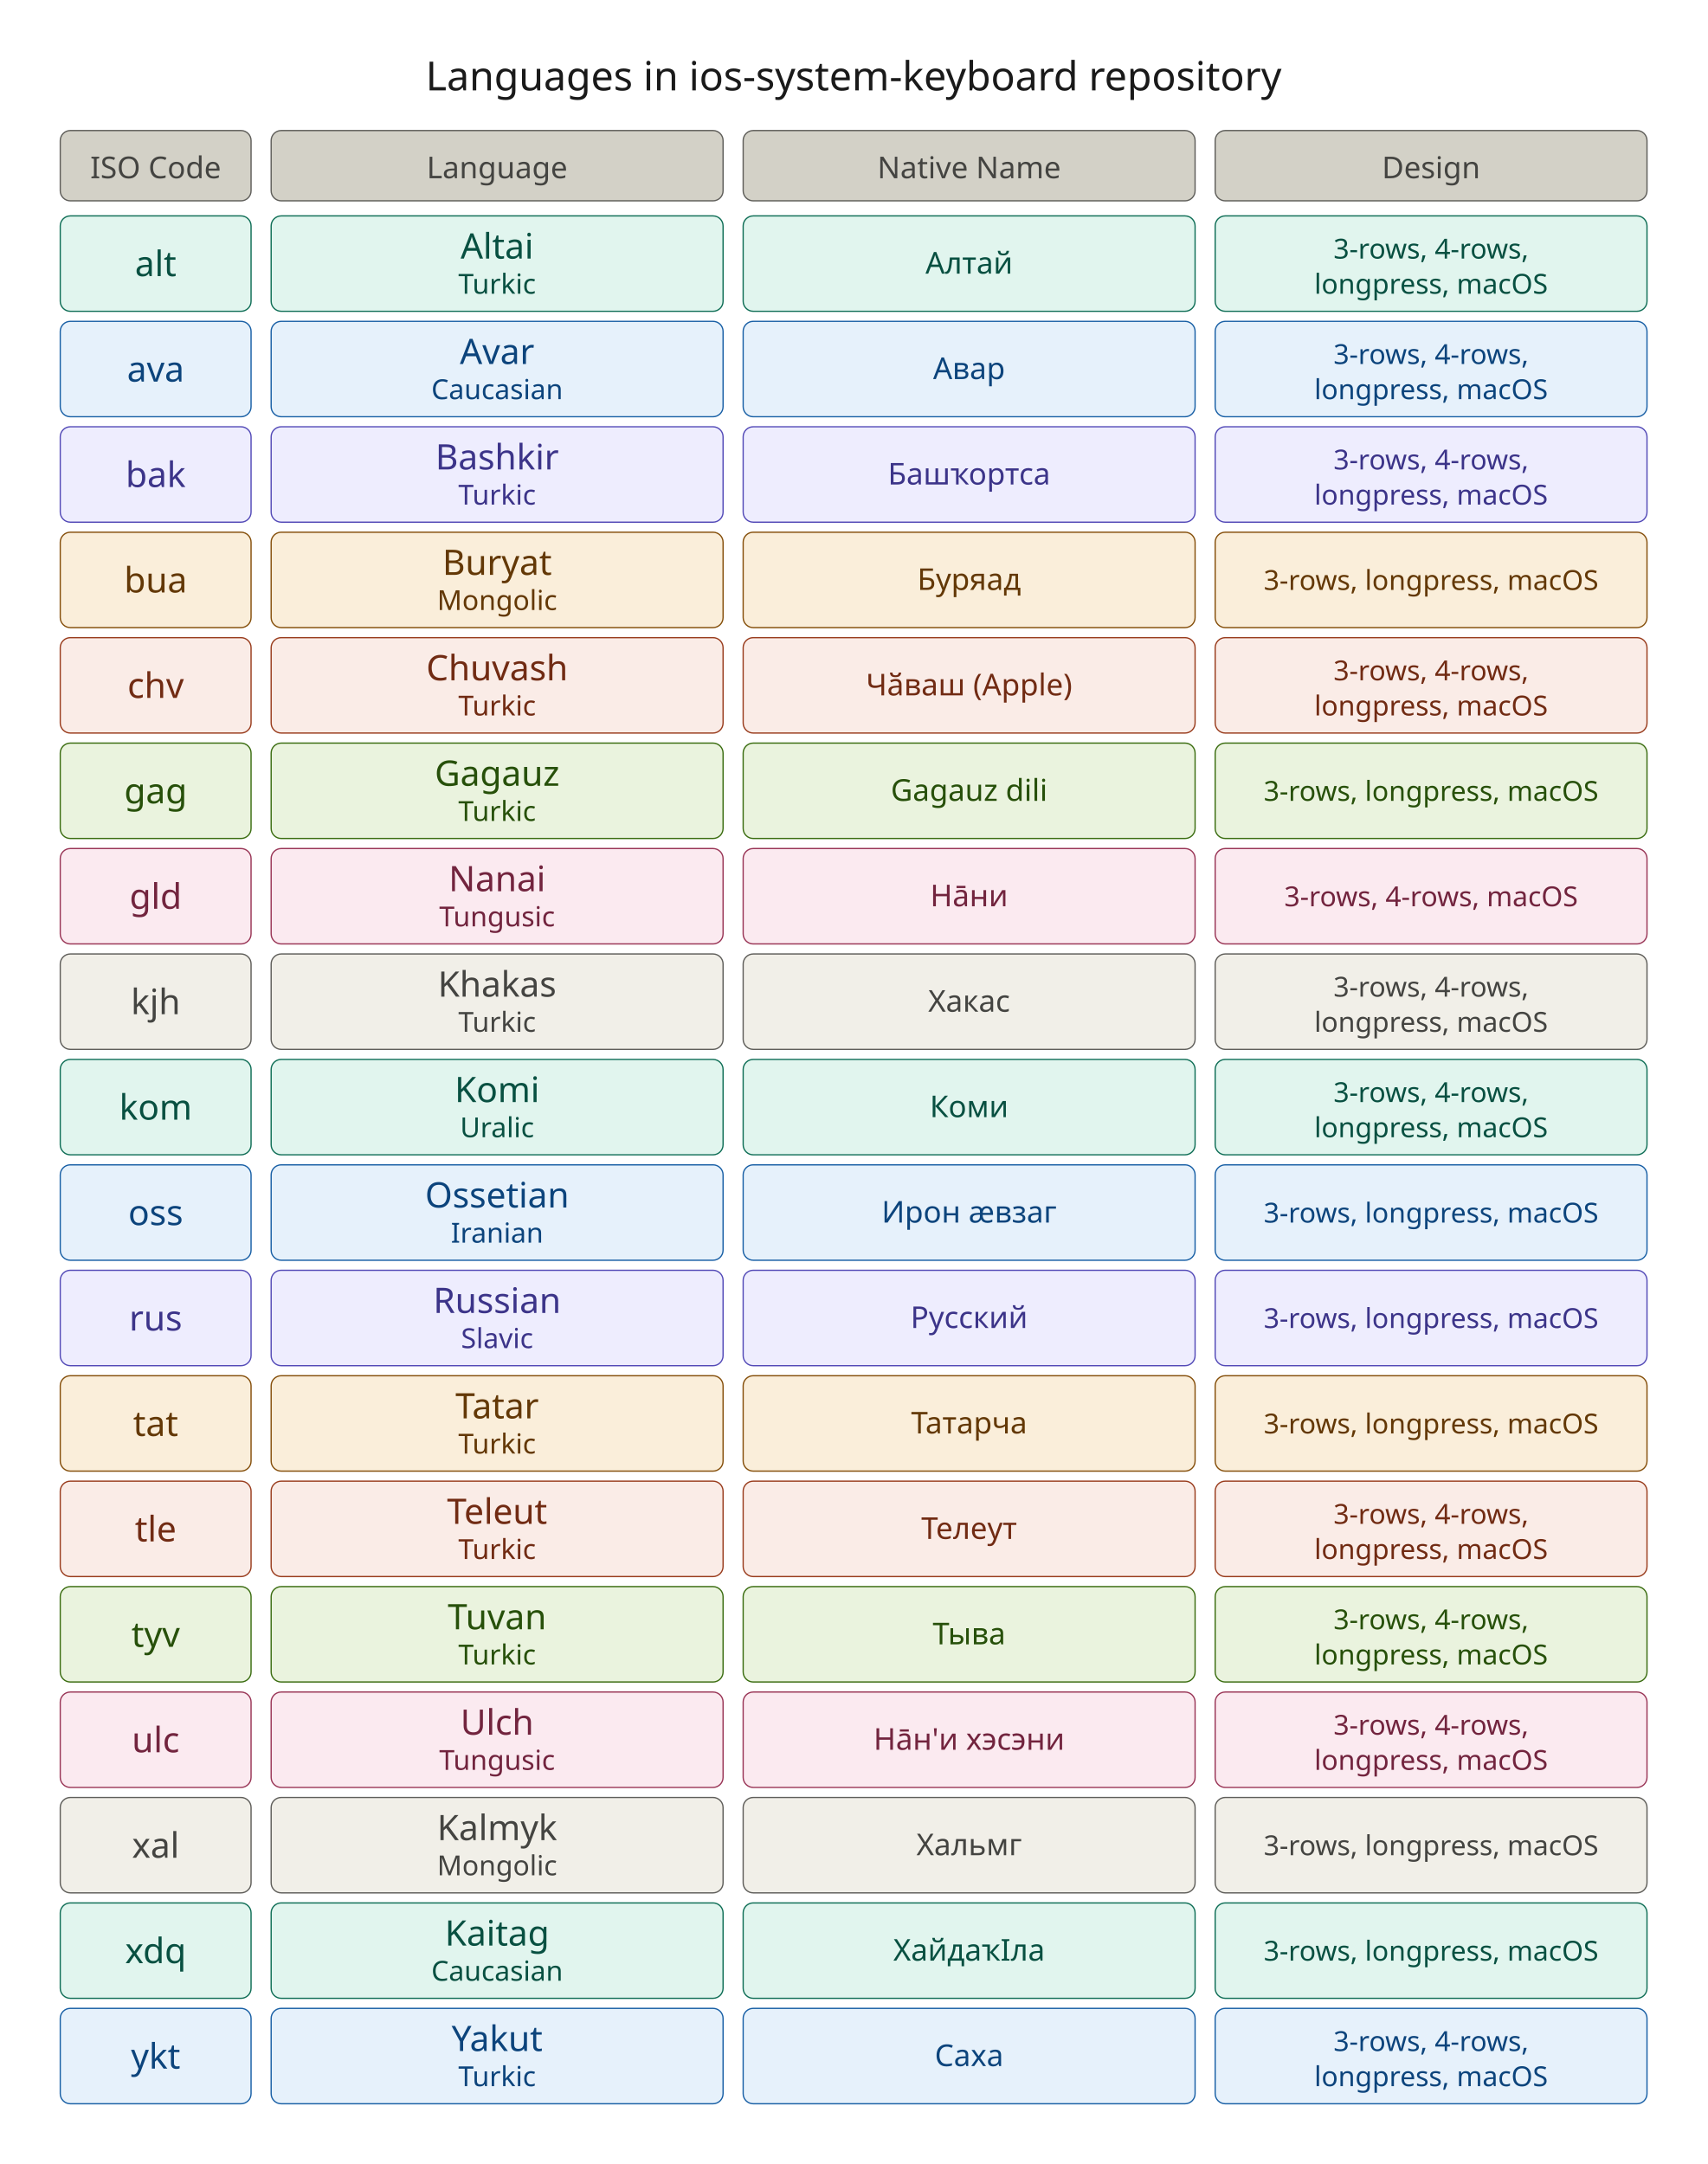
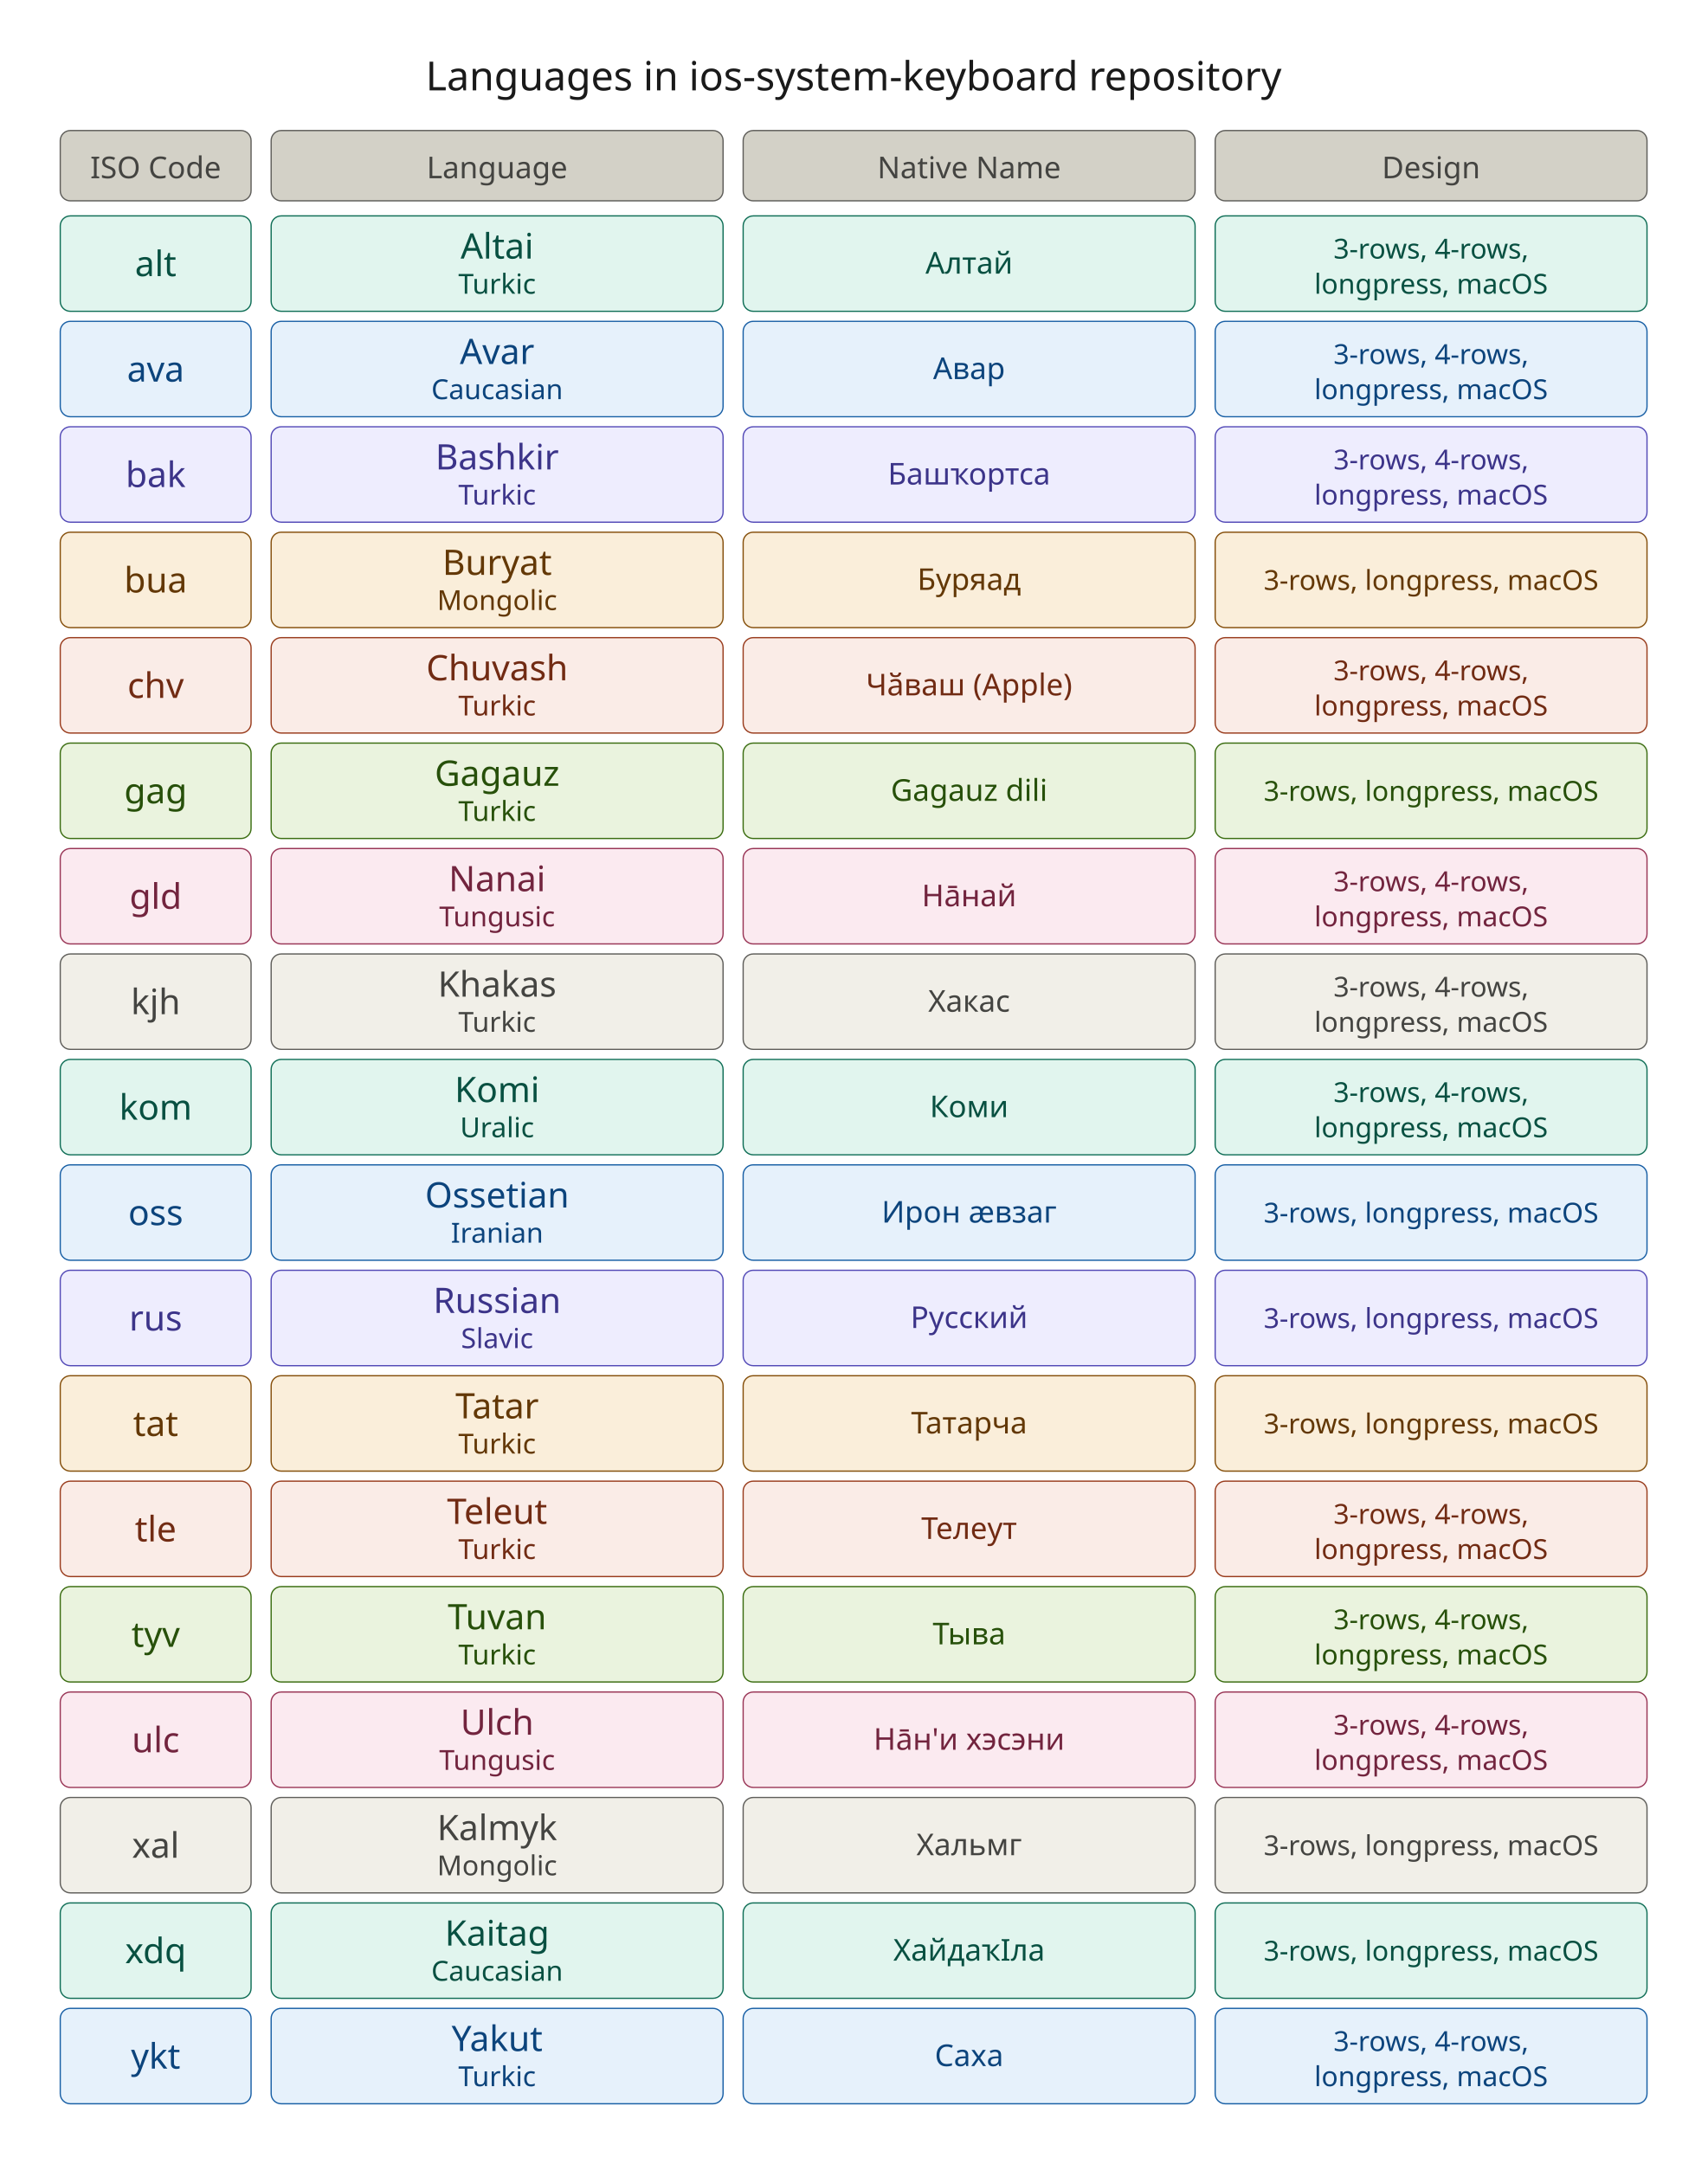
<svg xmlns="http://www.w3.org/2000/svg" width="100%" viewBox="0 0 680 862" font-family="sans-serif">
  <text font-size="16" font-weight="500" fill="#1a1a1a" x="340" y="36" text-anchor="middle">Languages in ios-system-keyboard repository</text>
  <rect x="24" y="52" width="76" height="28" rx="4" fill="#D3D1C7" stroke="#5F5E5A" stroke-width="0.5" />
  <text font-size="12" fill="#444441" x="62" y="71" text-anchor="middle">ISO Code</text>
  <rect x="108" y="52" width="180" height="28" rx="4" fill="#D3D1C7" stroke="#5F5E5A" stroke-width="0.5" />
  <text font-size="12" fill="#444441" x="198" y="71" text-anchor="middle">Language</text>
  <rect x="296" y="52" width="180" height="28" rx="4" fill="#D3D1C7" stroke="#5F5E5A" stroke-width="0.5" />
  <text font-size="12" fill="#444441" x="386" y="71" text-anchor="middle">Native Name</text>
  <rect x="484" y="52" width="172" height="28" rx="4" fill="#D3D1C7" stroke="#5F5E5A" stroke-width="0.5" />
  <text font-size="12" fill="#444441" x="570" y="71" text-anchor="middle">Design</text>
  <rect x="24" y="86" width="76" height="38" rx="4" fill="#E1F5EE" stroke="#0F6E56" stroke-width="0.5" />
  <text font-size="14" font-weight="500" fill="#085041" x="62" y="110" text-anchor="middle">alt</text>
  <rect x="108" y="86" width="180" height="38" rx="4" fill="#E1F5EE" stroke="#0F6E56" stroke-width="0.5" />
  <text font-size="14" font-weight="500" fill="#085041" x="198" y="103" text-anchor="middle">Altai</text>
  <text font-size="11" fill="#085041" x="198" y="117" text-anchor="middle">Turkic</text>
  <rect x="296" y="86" width="180" height="38" rx="4" fill="#E1F5EE" stroke="#0F6E56" stroke-width="0.5" />
  <text font-size="12" fill="#085041" x="386" y="109" text-anchor="middle">Алтай</text>
  <rect x="484" y="86" width="172" height="38" rx="4" fill="#E1F5EE" stroke="#0F6E56" stroke-width="0.5" />
  <text font-size="11" fill="#085041" x="570" y="103" text-anchor="middle">3-rows, 4-rows,</text>
  <text font-size="11" fill="#085041" x="570" y="117" text-anchor="middle">longpress, macOS</text>
  <rect x="24" y="128" width="76" height="38" rx="4" fill="#E6F1FB" stroke="#185FA5" stroke-width="0.5" />
  <text font-size="14" font-weight="500" fill="#0C447C" x="62" y="152" text-anchor="middle">ava</text>
  <rect x="108" y="128" width="180" height="38" rx="4" fill="#E6F1FB" stroke="#185FA5" stroke-width="0.5" />
  <text font-size="14" font-weight="500" fill="#0C447C" x="198" y="145" text-anchor="middle">Avar</text>
  <text font-size="11" fill="#0C447C" x="198" y="159" text-anchor="middle">Caucasian</text>
  <rect x="296" y="128" width="180" height="38" rx="4" fill="#E6F1FB" stroke="#185FA5" stroke-width="0.5" />
  <text font-size="12" fill="#0C447C" x="386" y="151" text-anchor="middle">Авар</text>
  <rect x="484" y="128" width="172" height="38" rx="4" fill="#E6F1FB" stroke="#185FA5" stroke-width="0.5" />
  <text font-size="11" fill="#0C447C" x="570" y="145" text-anchor="middle">3-rows, 4-rows,</text>
  <text font-size="11" fill="#0C447C" x="570" y="159" text-anchor="middle">longpress, macOS</text>
  <rect x="24" y="170" width="76" height="38" rx="4" fill="#EEEDFE" stroke="#534AB7" stroke-width="0.5" />
  <text font-size="14" font-weight="500" fill="#3C3489" x="62" y="194" text-anchor="middle">bak</text>
  <rect x="108" y="170" width="180" height="38" rx="4" fill="#EEEDFE" stroke="#534AB7" stroke-width="0.5" />
  <text font-size="14" font-weight="500" fill="#3C3489" x="198" y="187" text-anchor="middle">Bashkir</text>
  <text font-size="11" fill="#3C3489" x="198" y="201" text-anchor="middle">Turkic</text>
  <rect x="296" y="170" width="180" height="38" rx="4" fill="#EEEDFE" stroke="#534AB7" stroke-width="0.5" />
  <text font-size="12" fill="#3C3489" x="386" y="193" text-anchor="middle">Башҡортса</text>
  <rect x="484" y="170" width="172" height="38" rx="4" fill="#EEEDFE" stroke="#534AB7" stroke-width="0.5" />
  <text font-size="11" fill="#3C3489" x="570" y="187" text-anchor="middle">3-rows, 4-rows,</text>
  <text font-size="11" fill="#3C3489" x="570" y="201" text-anchor="middle">longpress, macOS</text>
  <rect x="24" y="212" width="76" height="38" rx="4" fill="#FAEEDA" stroke="#854F0B" stroke-width="0.5" />
  <text font-size="14" font-weight="500" fill="#633806" x="62" y="236" text-anchor="middle">bua</text>
  <rect x="108" y="212" width="180" height="38" rx="4" fill="#FAEEDA" stroke="#854F0B" stroke-width="0.5" />
  <text font-size="14" font-weight="500" fill="#633806" x="198" y="229" text-anchor="middle">Buryat</text>
  <text font-size="11" fill="#633806" x="198" y="243" text-anchor="middle">Mongolic</text>
  <rect x="296" y="212" width="180" height="38" rx="4" fill="#FAEEDA" stroke="#854F0B" stroke-width="0.5" />
  <text font-size="12" fill="#633806" x="386" y="235" text-anchor="middle">Буряад</text>
  <rect x="484" y="212" width="172" height="38" rx="4" fill="#FAEEDA" stroke="#854F0B" stroke-width="0.5" />
  <text font-size="11" fill="#633806" x="570" y="235" text-anchor="middle">3-rows, longpress, macOS</text>
  <rect x="24" y="254" width="76" height="38" rx="4" fill="#FAECE7" stroke="#993C1D" stroke-width="0.5" />
  <text font-size="14" font-weight="500" fill="#712B13" x="62" y="278" text-anchor="middle">chv</text>
  <rect x="108" y="254" width="180" height="38" rx="4" fill="#FAECE7" stroke="#993C1D" stroke-width="0.5" />
  <text font-size="14" font-weight="500" fill="#712B13" x="198" y="271" text-anchor="middle">Chuvash</text>
  <text font-size="11" fill="#712B13" x="198" y="285" text-anchor="middle">Turkic</text>
  <rect x="296" y="254" width="180" height="38" rx="4" fill="#FAECE7" stroke="#993C1D" stroke-width="0.5" />
  <text font-size="12" fill="#712B13" x="386" y="277" text-anchor="middle">Чӑваш (Apple)</text>
  <rect x="484" y="254" width="172" height="38" rx="4" fill="#FAECE7" stroke="#993C1D" stroke-width="0.5" />
  <text font-size="11" fill="#712B13" x="570" y="271" text-anchor="middle">3-rows, 4-rows,</text>
  <text font-size="11" fill="#712B13" x="570" y="285" text-anchor="middle">longpress, macOS</text>
  <rect x="24" y="296" width="76" height="38" rx="4" fill="#EAF3DE" stroke="#3B6D11" stroke-width="0.5" />
  <text font-size="14" font-weight="500" fill="#27500A" x="62" y="320" text-anchor="middle">gag</text>
  <rect x="108" y="296" width="180" height="38" rx="4" fill="#EAF3DE" stroke="#3B6D11" stroke-width="0.5" />
  <text font-size="14" font-weight="500" fill="#27500A" x="198" y="313" text-anchor="middle">Gagauz</text>
  <text font-size="11" fill="#27500A" x="198" y="327" text-anchor="middle">Turkic</text>
  <rect x="296" y="296" width="180" height="38" rx="4" fill="#EAF3DE" stroke="#3B6D11" stroke-width="0.5" />
  <text font-size="12" fill="#27500A" x="386" y="319" text-anchor="middle">Gagauz dili</text>
  <rect x="484" y="296" width="172" height="38" rx="4" fill="#EAF3DE" stroke="#3B6D11" stroke-width="0.5" />
  <text font-size="11" fill="#27500A" x="570" y="319" text-anchor="middle">3-rows, longpress, macOS</text>
  <rect x="24" y="338" width="76" height="38" rx="4" fill="#FBEAF0" stroke="#993556" stroke-width="0.5" />
  <text font-size="14" font-weight="500" fill="#72243E" x="62" y="362" text-anchor="middle">gld</text>
  <rect x="108" y="338" width="180" height="38" rx="4" fill="#FBEAF0" stroke="#993556" stroke-width="0.5" />
  <text font-size="14" font-weight="500" fill="#72243E" x="198" y="355" text-anchor="middle">Nanai</text>
  <text font-size="11" fill="#72243E" x="198" y="369" text-anchor="middle">Tungusic</text>
  <rect x="296" y="338" width="180" height="38" rx="4" fill="#FBEAF0" stroke="#993556" stroke-width="0.5" />
-   <text font-size="12" fill="#72243E" x="386" y="361" text-anchor="middle">На̄ни</text>
+   <text font-size="12" fill="#72243E" x="386" y="361" text-anchor="middle">На̄най</text>
  <rect x="484" y="338" width="172" height="38" rx="4" fill="#FBEAF0" stroke="#993556" stroke-width="0.5" />
-   <text font-size="11" fill="#72243E" x="570" y="361" text-anchor="middle">3-rows, 4-rows, macOS</text>
+   <text font-size="11" fill="#72243E" x="570" y="355" text-anchor="middle">3-rows, 4-rows,</text>
+   <text font-size="11" fill="#72243E" x="570" y="369" text-anchor="middle">longpress, macOS</text>
  <rect x="24" y="380" width="76" height="38" rx="4" fill="#F1EFE8" stroke="#5F5E5A" stroke-width="0.5" />
  <text font-size="14" font-weight="500" fill="#444441" x="62" y="404" text-anchor="middle">kjh</text>
  <rect x="108" y="380" width="180" height="38" rx="4" fill="#F1EFE8" stroke="#5F5E5A" stroke-width="0.5" />
  <text font-size="14" font-weight="500" fill="#444441" x="198" y="397" text-anchor="middle">Khakas</text>
  <text font-size="11" fill="#444441" x="198" y="411" text-anchor="middle">Turkic</text>
  <rect x="296" y="380" width="180" height="38" rx="4" fill="#F1EFE8" stroke="#5F5E5A" stroke-width="0.5" />
  <text font-size="12" fill="#444441" x="386" y="403" text-anchor="middle">Хакас</text>
  <rect x="484" y="380" width="172" height="38" rx="4" fill="#F1EFE8" stroke="#5F5E5A" stroke-width="0.5" />
  <text font-size="11" fill="#444441" x="570" y="397" text-anchor="middle">3-rows, 4-rows,</text>
  <text font-size="11" fill="#444441" x="570" y="411" text-anchor="middle">longpress, macOS</text>
  <rect x="24" y="422" width="76" height="38" rx="4" fill="#E1F5EE" stroke="#0F6E56" stroke-width="0.5" />
  <text font-size="14" font-weight="500" fill="#085041" x="62" y="446" text-anchor="middle">kom</text>
  <rect x="108" y="422" width="180" height="38" rx="4" fill="#E1F5EE" stroke="#0F6E56" stroke-width="0.5" />
  <text font-size="14" font-weight="500" fill="#085041" x="198" y="439" text-anchor="middle">Komi</text>
  <text font-size="11" fill="#085041" x="198" y="453" text-anchor="middle">Uralic</text>
  <rect x="296" y="422" width="180" height="38" rx="4" fill="#E1F5EE" stroke="#0F6E56" stroke-width="0.5" />
  <text font-size="12" fill="#085041" x="386" y="445" text-anchor="middle">Коми</text>
  <rect x="484" y="422" width="172" height="38" rx="4" fill="#E1F5EE" stroke="#0F6E56" stroke-width="0.5" />
  <text font-size="11" fill="#085041" x="570" y="439" text-anchor="middle">3-rows, 4-rows,</text>
  <text font-size="11" fill="#085041" x="570" y="453" text-anchor="middle">longpress, macOS</text>
  <rect x="24" y="464" width="76" height="38" rx="4" fill="#E6F1FB" stroke="#185FA5" stroke-width="0.5" />
  <text font-size="14" font-weight="500" fill="#0C447C" x="62" y="488" text-anchor="middle">oss</text>
  <rect x="108" y="464" width="180" height="38" rx="4" fill="#E6F1FB" stroke="#185FA5" stroke-width="0.5" />
  <text font-size="14" font-weight="500" fill="#0C447C" x="198" y="481" text-anchor="middle">Ossetian</text>
  <text font-size="11" fill="#0C447C" x="198" y="495" text-anchor="middle">Iranian</text>
  <rect x="296" y="464" width="180" height="38" rx="4" fill="#E6F1FB" stroke="#185FA5" stroke-width="0.5" />
  <text font-size="12" fill="#0C447C" x="386" y="487" text-anchor="middle">Ирон ӕвзаг</text>
  <rect x="484" y="464" width="172" height="38" rx="4" fill="#E6F1FB" stroke="#185FA5" stroke-width="0.5" />
  <text font-size="11" fill="#0C447C" x="570" y="487" text-anchor="middle">3-rows, longpress, macOS</text>
  <rect x="24" y="506" width="76" height="38" rx="4" fill="#EEEDFE" stroke="#534AB7" stroke-width="0.5" />
  <text font-size="14" font-weight="500" fill="#3C3489" x="62" y="530" text-anchor="middle">rus</text>
  <rect x="108" y="506" width="180" height="38" rx="4" fill="#EEEDFE" stroke="#534AB7" stroke-width="0.5" />
  <text font-size="14" font-weight="500" fill="#3C3489" x="198" y="523" text-anchor="middle">Russian</text>
  <text font-size="11" fill="#3C3489" x="198" y="537" text-anchor="middle">Slavic</text>
  <rect x="296" y="506" width="180" height="38" rx="4" fill="#EEEDFE" stroke="#534AB7" stroke-width="0.5" />
  <text font-size="12" fill="#3C3489" x="386" y="529" text-anchor="middle">Русский</text>
  <rect x="484" y="506" width="172" height="38" rx="4" fill="#EEEDFE" stroke="#534AB7" stroke-width="0.5" />
  <text font-size="11" fill="#3C3489" x="570" y="529" text-anchor="middle">3-rows, longpress, macOS</text>
  <rect x="24" y="548" width="76" height="38" rx="4" fill="#FAEEDA" stroke="#854F0B" stroke-width="0.5" />
  <text font-size="14" font-weight="500" fill="#633806" x="62" y="572" text-anchor="middle">tat</text>
  <rect x="108" y="548" width="180" height="38" rx="4" fill="#FAEEDA" stroke="#854F0B" stroke-width="0.5" />
  <text font-size="14" font-weight="500" fill="#633806" x="198" y="565" text-anchor="middle">Tatar</text>
  <text font-size="11" fill="#633806" x="198" y="579" text-anchor="middle">Turkic</text>
  <rect x="296" y="548" width="180" height="38" rx="4" fill="#FAEEDA" stroke="#854F0B" stroke-width="0.5" />
  <text font-size="12" fill="#633806" x="386" y="571" text-anchor="middle">Татарча</text>
  <rect x="484" y="548" width="172" height="38" rx="4" fill="#FAEEDA" stroke="#854F0B" stroke-width="0.5" />
  <text font-size="11" fill="#633806" x="570" y="571" text-anchor="middle">3-rows, longpress, macOS</text>
  <rect x="24" y="590" width="76" height="38" rx="4" fill="#FAECE7" stroke="#993C1D" stroke-width="0.5" />
  <text font-size="14" font-weight="500" fill="#712B13" x="62" y="614" text-anchor="middle">tle</text>
  <rect x="108" y="590" width="180" height="38" rx="4" fill="#FAECE7" stroke="#993C1D" stroke-width="0.5" />
  <text font-size="14" font-weight="500" fill="#712B13" x="198" y="607" text-anchor="middle">Teleut</text>
  <text font-size="11" fill="#712B13" x="198" y="621" text-anchor="middle">Turkic</text>
  <rect x="296" y="590" width="180" height="38" rx="4" fill="#FAECE7" stroke="#993C1D" stroke-width="0.5" />
  <text font-size="12" fill="#712B13" x="386" y="613" text-anchor="middle">Телеут</text>
  <rect x="484" y="590" width="172" height="38" rx="4" fill="#FAECE7" stroke="#993C1D" stroke-width="0.5" />
  <text font-size="11" fill="#712B13" x="570" y="607" text-anchor="middle">3-rows, 4-rows,</text>
  <text font-size="11" fill="#712B13" x="570" y="621" text-anchor="middle">longpress, macOS</text>
  <rect x="24" y="632" width="76" height="38" rx="4" fill="#EAF3DE" stroke="#3B6D11" stroke-width="0.5" />
  <text font-size="14" font-weight="500" fill="#27500A" x="62" y="656" text-anchor="middle">tyv</text>
  <rect x="108" y="632" width="180" height="38" rx="4" fill="#EAF3DE" stroke="#3B6D11" stroke-width="0.5" />
  <text font-size="14" font-weight="500" fill="#27500A" x="198" y="649" text-anchor="middle">Tuvan</text>
  <text font-size="11" fill="#27500A" x="198" y="663" text-anchor="middle">Turkic</text>
  <rect x="296" y="632" width="180" height="38" rx="4" fill="#EAF3DE" stroke="#3B6D11" stroke-width="0.5" />
  <text font-size="12" fill="#27500A" x="386" y="655" text-anchor="middle">Тыва</text>
  <rect x="484" y="632" width="172" height="38" rx="4" fill="#EAF3DE" stroke="#3B6D11" stroke-width="0.5" />
  <text font-size="11" fill="#27500A" x="570" y="649" text-anchor="middle">3-rows, 4-rows,</text>
  <text font-size="11" fill="#27500A" x="570" y="663" text-anchor="middle">longpress, macOS</text>
  <rect x="24" y="674" width="76" height="38" rx="4" fill="#FBEAF0" stroke="#993556" stroke-width="0.5" />
  <text font-size="14" font-weight="500" fill="#72243E" x="62" y="698" text-anchor="middle">ulc</text>
  <rect x="108" y="674" width="180" height="38" rx="4" fill="#FBEAF0" stroke="#993556" stroke-width="0.5" />
  <text font-size="14" font-weight="500" fill="#72243E" x="198" y="691" text-anchor="middle">Ulch</text>
  <text font-size="11" fill="#72243E" x="198" y="705" text-anchor="middle">Tungusic</text>
  <rect x="296" y="674" width="180" height="38" rx="4" fill="#FBEAF0" stroke="#993556" stroke-width="0.5" />
  <text font-size="12" fill="#72243E" x="386" y="697" text-anchor="middle">Нāн'и хэсэни</text>
  <rect x="484" y="674" width="172" height="38" rx="4" fill="#FBEAF0" stroke="#993556" stroke-width="0.5" />
  <text font-size="11" fill="#72243E" x="570" y="691" text-anchor="middle">3-rows, 4-rows,</text>
  <text font-size="11" fill="#72243E" x="570" y="705" text-anchor="middle">longpress, macOS</text>
  <rect x="24" y="716" width="76" height="38" rx="4" fill="#F1EFE8" stroke="#5F5E5A" stroke-width="0.5" />
  <text font-size="14" font-weight="500" fill="#444441" x="62" y="740" text-anchor="middle">xal</text>
  <rect x="108" y="716" width="180" height="38" rx="4" fill="#F1EFE8" stroke="#5F5E5A" stroke-width="0.5" />
  <text font-size="14" font-weight="500" fill="#444441" x="198" y="733" text-anchor="middle">Kalmyk</text>
  <text font-size="11" fill="#444441" x="198" y="747" text-anchor="middle">Mongolic</text>
  <rect x="296" y="716" width="180" height="38" rx="4" fill="#F1EFE8" stroke="#5F5E5A" stroke-width="0.5" />
  <text font-size="12" fill="#444441" x="386" y="739" text-anchor="middle">Хальмг</text>
  <rect x="484" y="716" width="172" height="38" rx="4" fill="#F1EFE8" stroke="#5F5E5A" stroke-width="0.5" />
  <text font-size="11" fill="#444441" x="570" y="739" text-anchor="middle">3-rows, longpress, macOS</text>
  <rect x="24" y="758" width="76" height="38" rx="4" fill="#E1F5EE" stroke="#0F6E56" stroke-width="0.5" />
  <text font-size="14" font-weight="500" fill="#085041" x="62" y="782" text-anchor="middle">xdq</text>
  <rect x="108" y="758" width="180" height="38" rx="4" fill="#E1F5EE" stroke="#0F6E56" stroke-width="0.5" />
  <text font-size="14" font-weight="500" fill="#085041" x="198" y="775" text-anchor="middle">Kaitag</text>
  <text font-size="11" fill="#085041" x="198" y="789" text-anchor="middle">Caucasian</text>
  <rect x="296" y="758" width="180" height="38" rx="4" fill="#E1F5EE" stroke="#0F6E56" stroke-width="0.5" />
  <text font-size="12" fill="#085041" x="386" y="781" text-anchor="middle">Хайдаҡӏла</text>
  <rect x="484" y="758" width="172" height="38" rx="4" fill="#E1F5EE" stroke="#0F6E56" stroke-width="0.5" />
  <text font-size="11" fill="#085041" x="570" y="781" text-anchor="middle">3-rows, longpress, macOS</text>
  <rect x="24" y="800" width="76" height="38" rx="4" fill="#E6F1FB" stroke="#185FA5" stroke-width="0.5" />
  <text font-size="14" font-weight="500" fill="#0C447C" x="62" y="824" text-anchor="middle">ykt</text>
  <rect x="108" y="800" width="180" height="38" rx="4" fill="#E6F1FB" stroke="#185FA5" stroke-width="0.5" />
  <text font-size="14" font-weight="500" fill="#0C447C" x="198" y="817" text-anchor="middle">Yakut</text>
  <text font-size="11" fill="#0C447C" x="198" y="831" text-anchor="middle">Turkic</text>
  <rect x="296" y="800" width="180" height="38" rx="4" fill="#E6F1FB" stroke="#185FA5" stroke-width="0.5" />
  <text font-size="12" fill="#0C447C" x="386" y="823" text-anchor="middle">Саха</text>
  <rect x="484" y="800" width="172" height="38" rx="4" fill="#E6F1FB" stroke="#185FA5" stroke-width="0.5" />
  <text font-size="11" fill="#0C447C" x="570" y="817" text-anchor="middle">3-rows, 4-rows,</text>
  <text font-size="11" fill="#0C447C" x="570" y="831" text-anchor="middle">longpress, macOS</text>
</svg>
